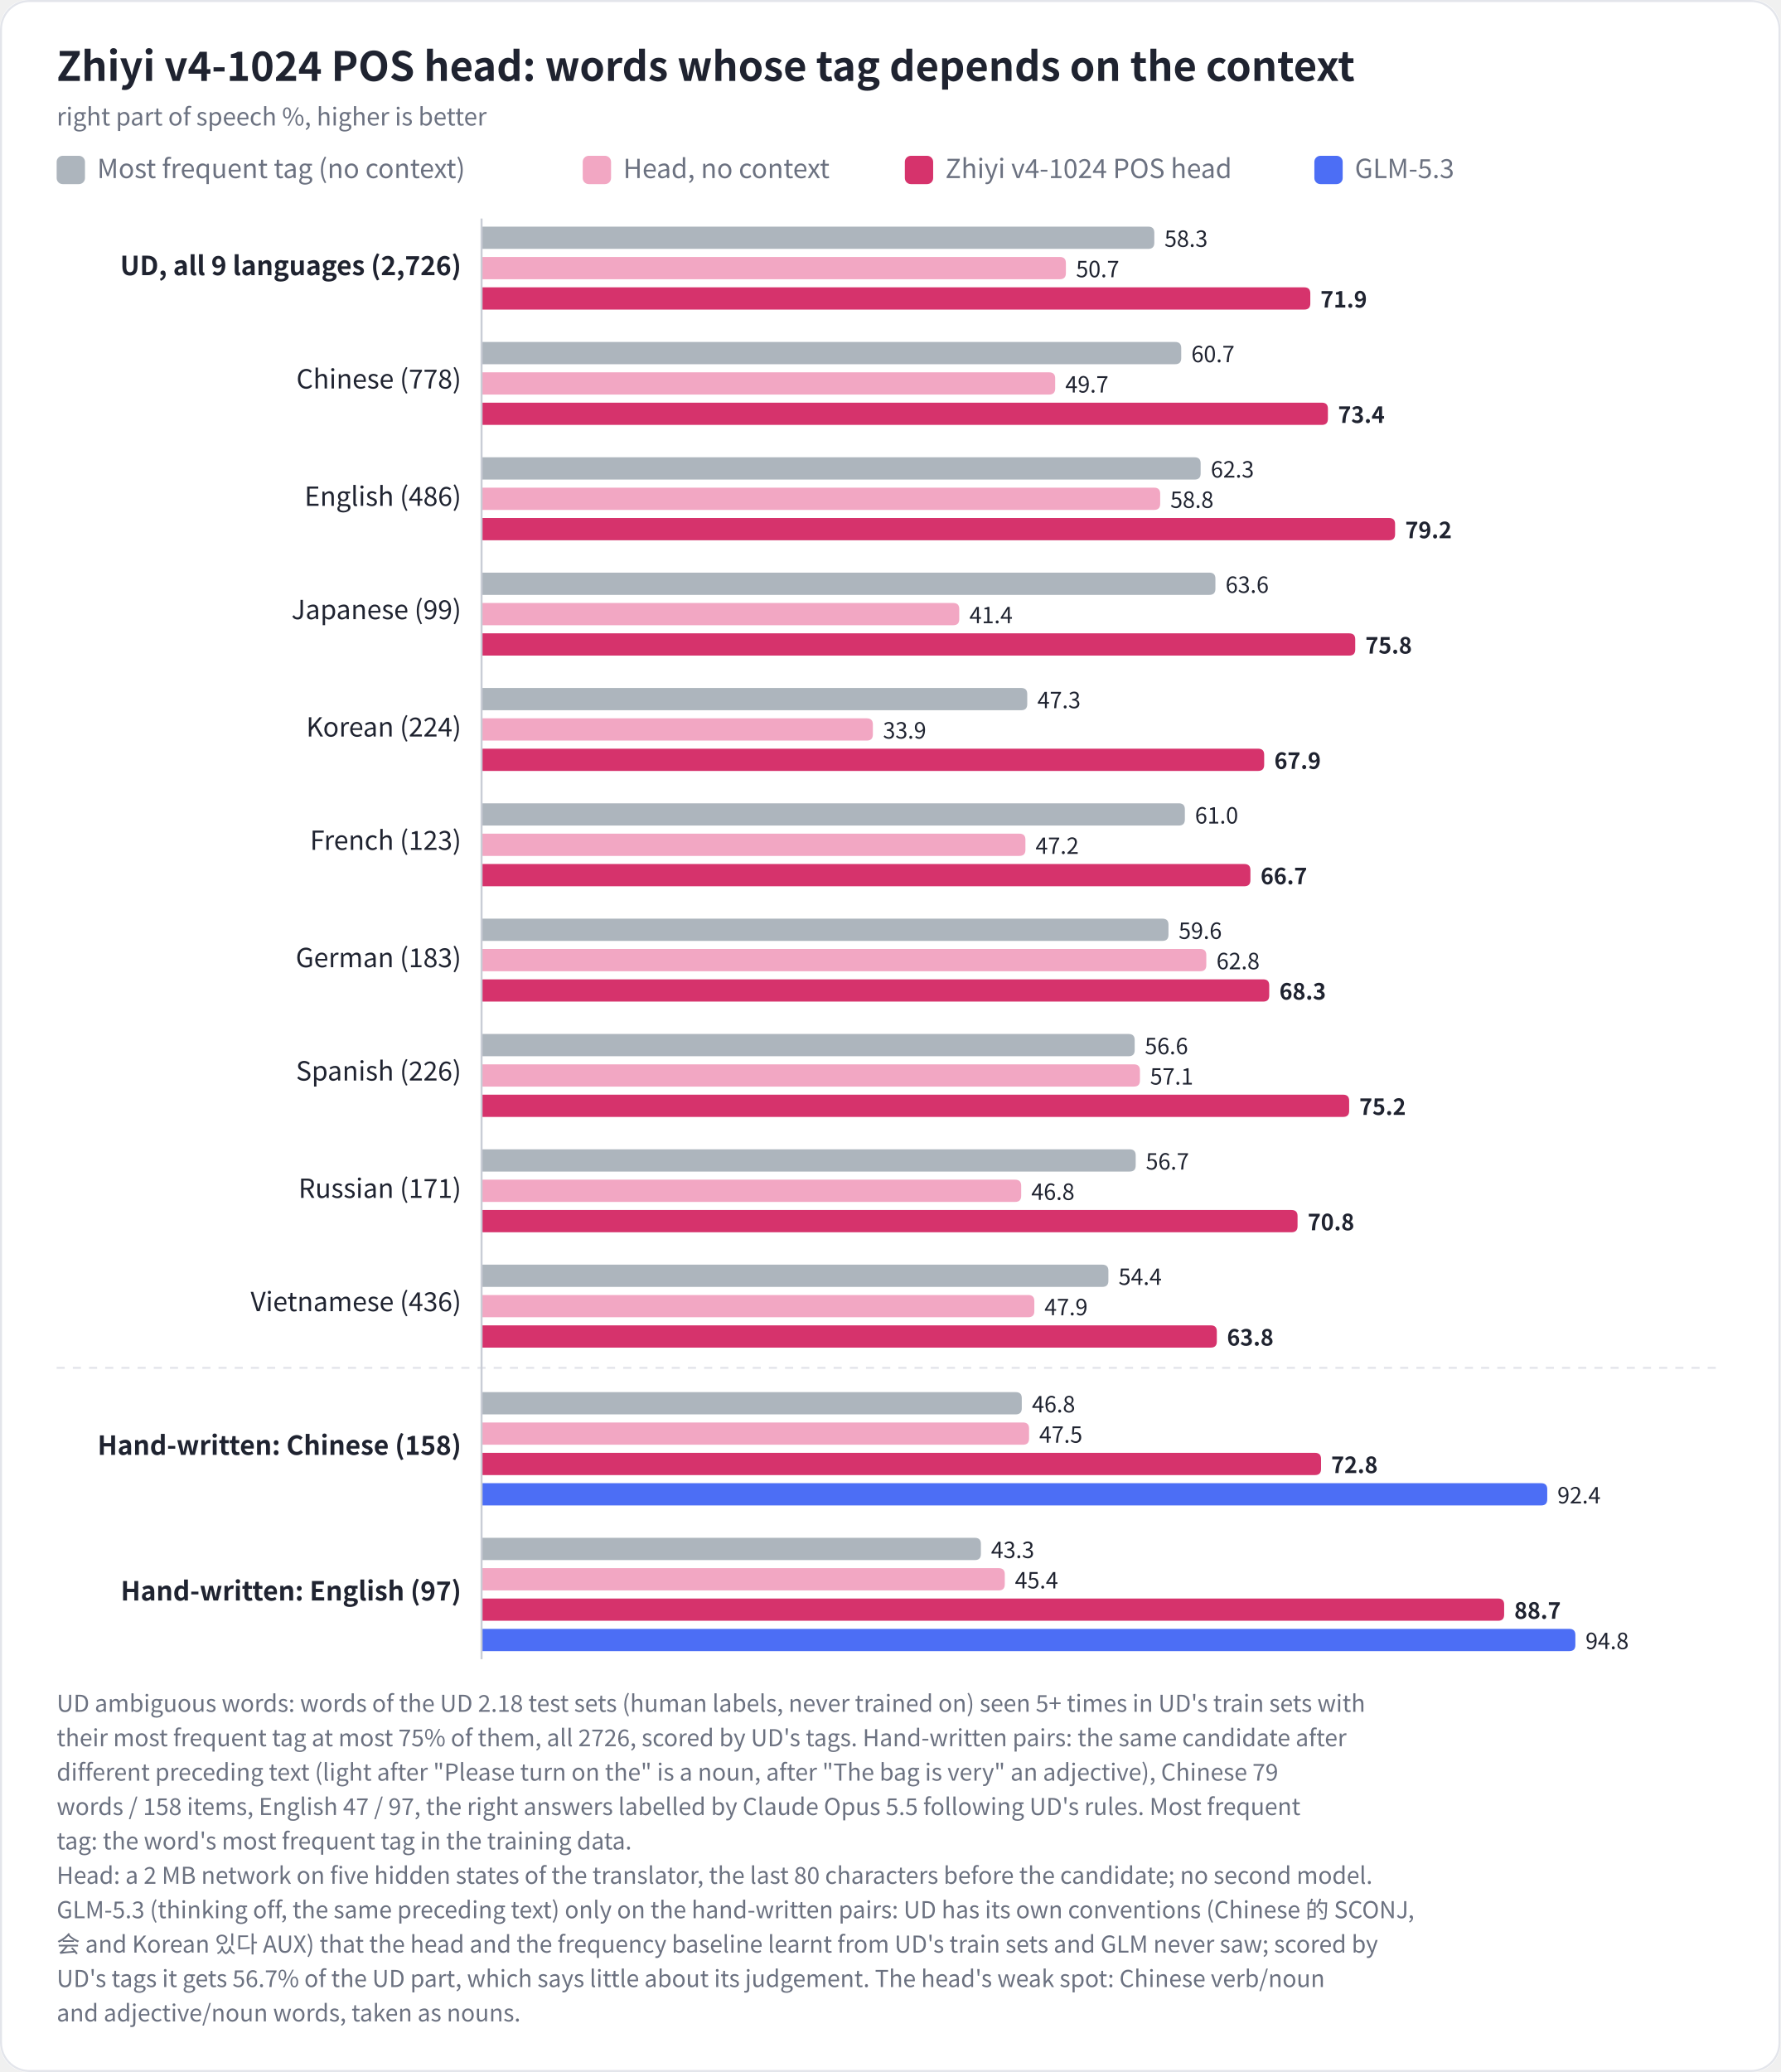
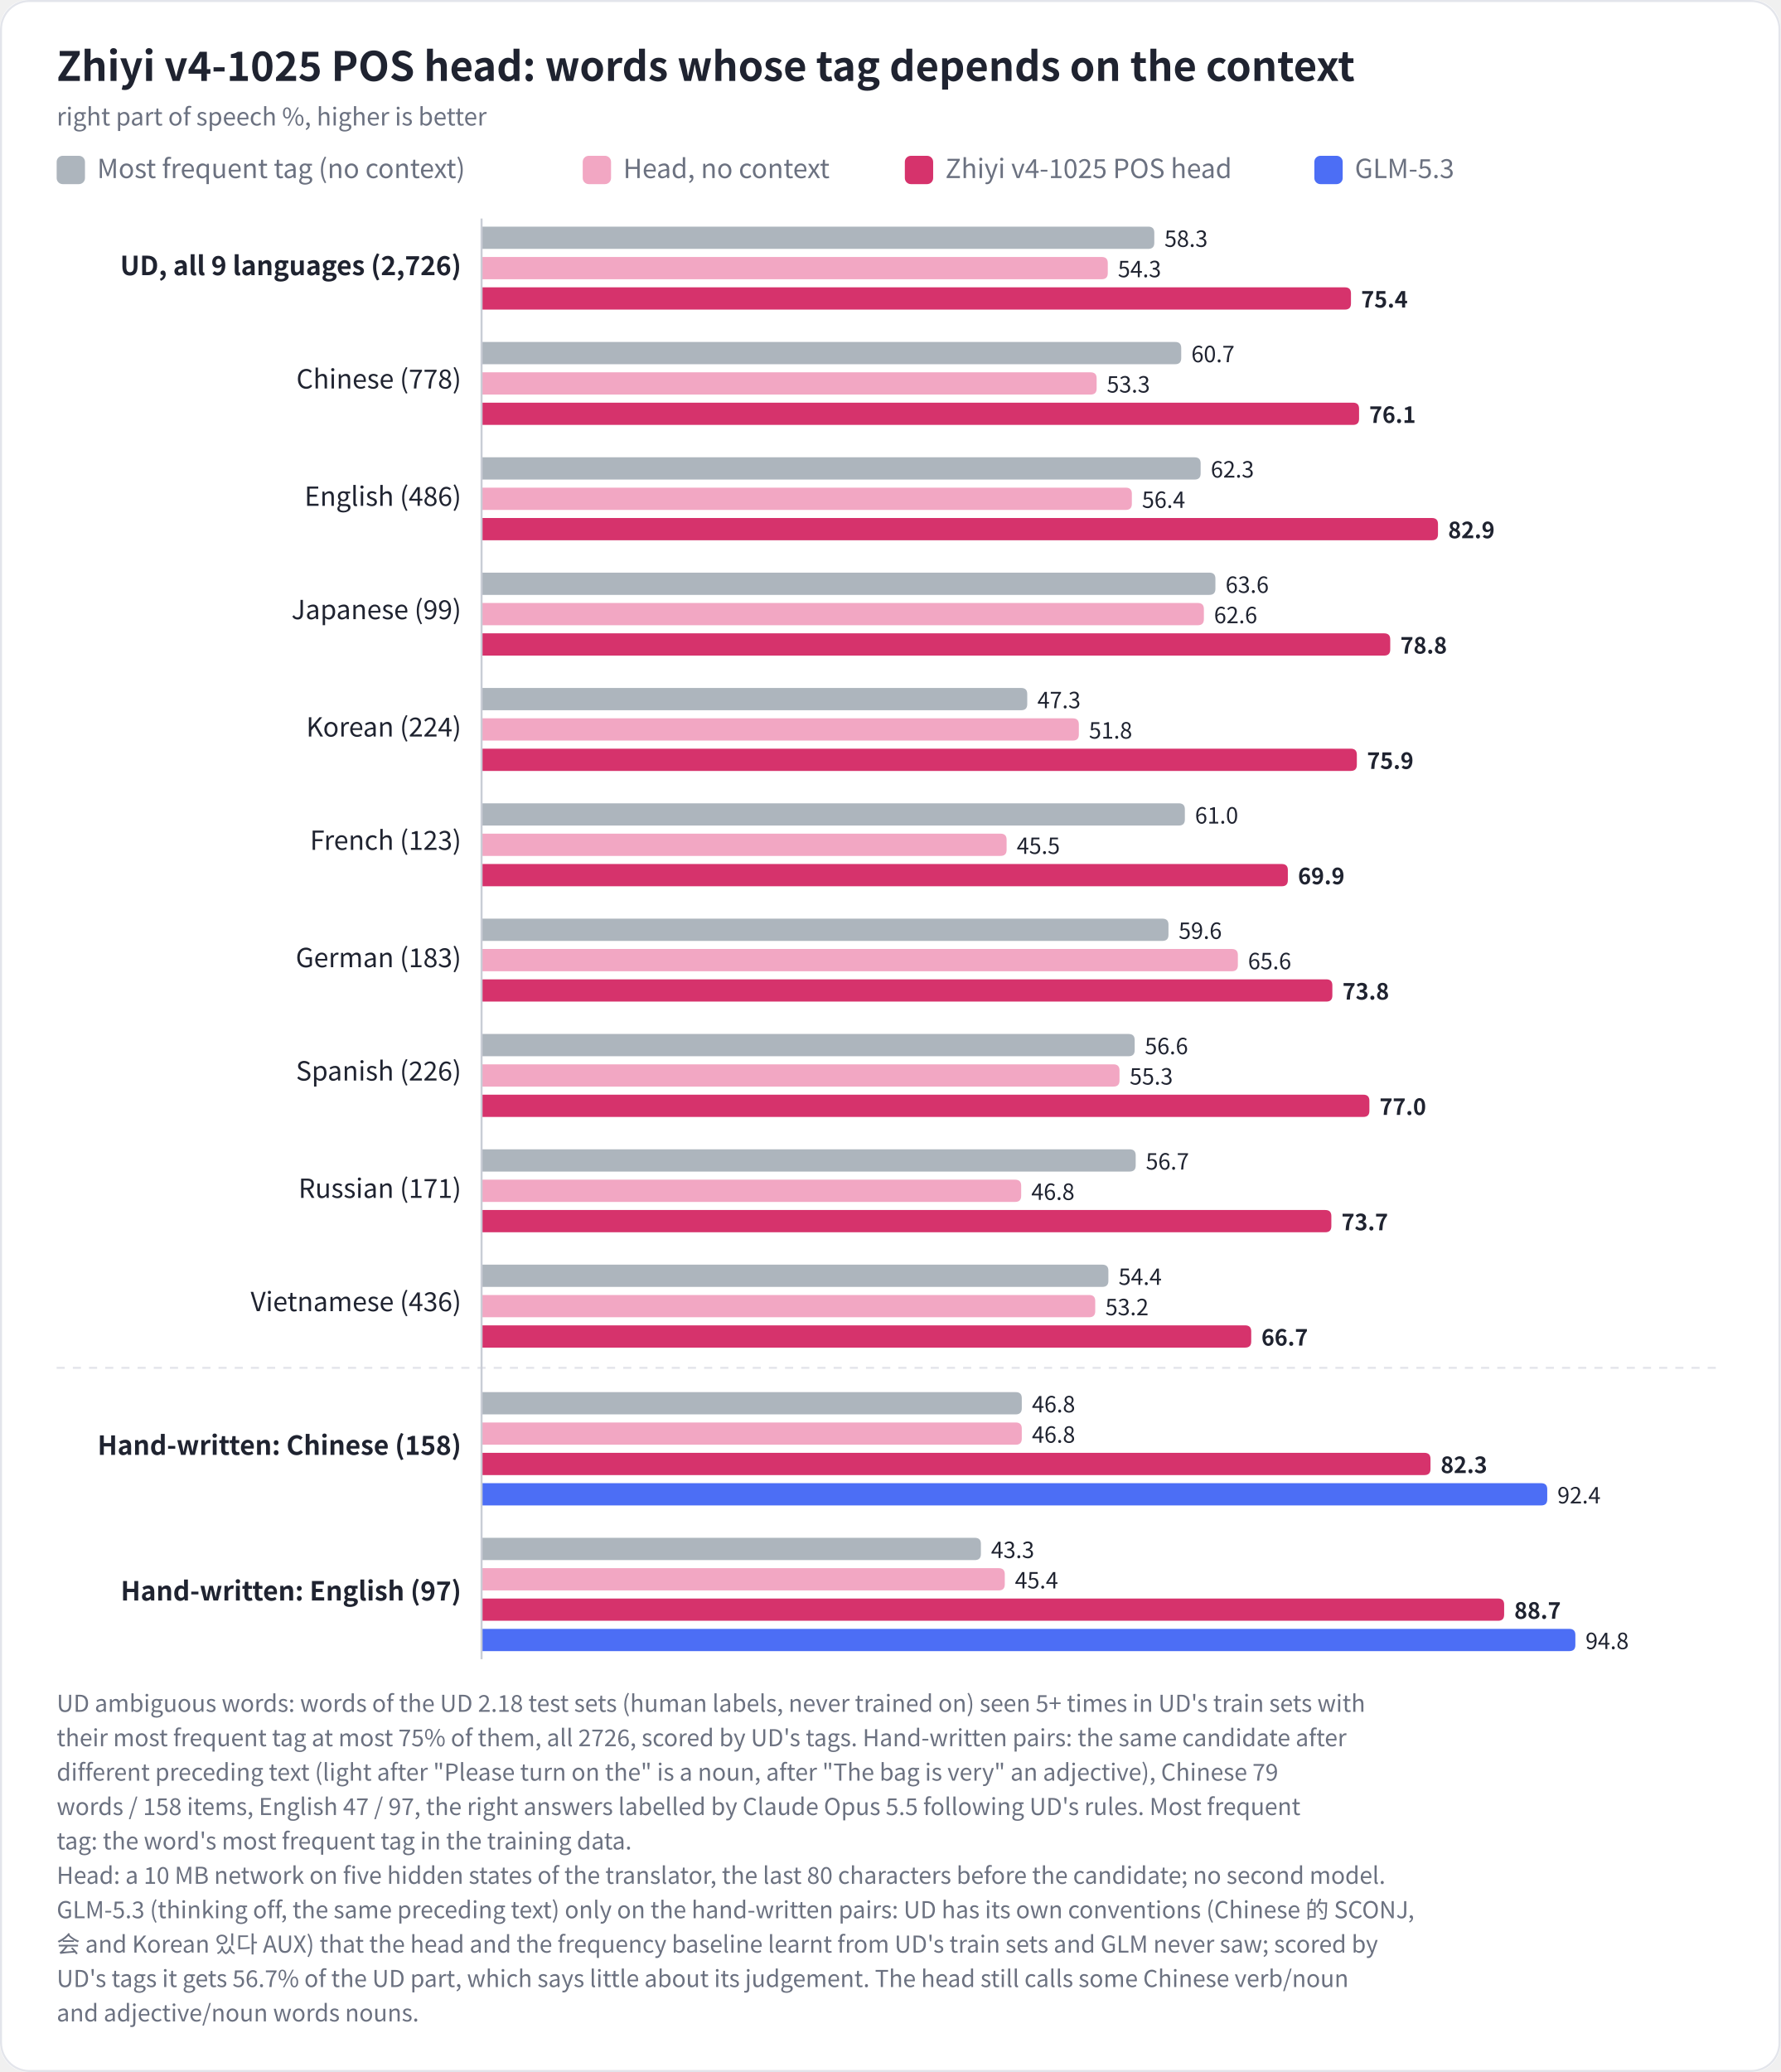
<svg xmlns="http://www.w3.org/2000/svg" width="880" height="1024" viewBox="0 0 880 1024" font-family="'Microsoft YaHei','PingFang SC','Noto Sans CJK SC','Segoe UI',sans-serif">
  <rect width="880" height="1024" rx="14" fill="#FFFFFF" />
  <rect x="0.5" y="0.5" width="879" height="1023" rx="14" fill="none" stroke="#E3E5EB" />
-   <text x="28" y="40" font-size="20" font-weight="700" fill="#1F2330">Zhiyi v4-1024 POS head: words whose tag depends on the context</text>
+   <text x="28" y="40" font-size="20" font-weight="700" fill="#1F2330">Zhiyi v4-1025 POS head: words whose tag depends on the context</text>
  <text x="28" y="62" font-size="12" fill="#6B7180">right part of speech %, higher is better</text>
  <rect x="28" y="77" width="14" height="14" rx="3" fill="#ADB5BD" />
  <text x="48" y="88" font-size="13" fill="#6B7180">Most frequent tag (no context)</text>
  <rect x="288.0" y="77" width="14" height="14" rx="3" fill="#F2A7C3" />
  <text x="308.0" y="88" font-size="13" fill="#6B7180">Head, no context</text>
  <rect x="447.2" y="77" width="14" height="14" rx="3" fill="#D6336C" />
-   <text x="467.2" y="88" font-size="13" fill="#6B7180">Zhiyi v4-1024 POS head</text>
+   <text x="467.2" y="88" font-size="13" fill="#6B7180">Zhiyi v4-1025 POS head</text>
  <rect x="649.6" y="77" width="14" height="14" rx="3" fill="#4C6EF5" />
  <text x="669.6" y="88" font-size="13" fill="#6B7180">GLM-5.3</text>
  <text x="228" y="136" font-size="13" font-weight="700" text-anchor="end" fill="#1F2330">UD, all 9 languages (2,726)</text>
  <path d="M238,112 H567.5 Q570.5,112 570.5,115.0 V120.0 Q570.5,123 567.5,123 H238 Z" fill="#ADB5BD" />
  <text x="575.5" y="122" font-size="11" fill="#1F2330">58.3</text>
-   <path d="M238,127 H523.8 Q526.8,127 526.8,130.0 V135.0 Q526.8,138 523.8,138 H238 Z" fill="#F2A7C3" />
-   <text x="531.8" y="137" font-size="11" fill="#1F2330">50.7</text>
-   <path d="M238,142 H644.6 Q647.6,142 647.6,145.0 V150.0 Q647.6,153 644.6,153 H238 Z" fill="#D6336C" />
-   <text x="652.6" y="152" font-size="11" font-weight="700" fill="#1F2330">71.9</text>
+   <path d="M238,127 H544.5 Q547.5,127 547.5,130.0 V135.0 Q547.5,138 544.5,138 H238 Z" fill="#F2A7C3" />
+   <text x="552.5" y="137" font-size="11" fill="#1F2330">54.3</text>
+   <path d="M238,142 H664.7 Q667.7,142 667.7,145.0 V150.0 Q667.7,153 664.7,153 H238 Z" fill="#D6336C" />
+   <text x="672.7" y="152" font-size="11" font-weight="700" fill="#1F2330">75.4</text>
  <text x="228" y="192" font-size="13" text-anchor="end" fill="#1F2330">Chinese (778)</text>
  <path d="M238,169 H580.8 Q583.8,169 583.8,172.0 V177.0 Q583.8,180 580.8,180 H238 Z" fill="#ADB5BD" />
  <text x="588.8" y="179" font-size="11" fill="#1F2330">60.7</text>
-   <path d="M238,184 H518.5 Q521.5,184 521.5,187.0 V192.0 Q521.5,195 518.5,195 H238 Z" fill="#F2A7C3" />
-   <text x="526.5" y="194" font-size="11" fill="#1F2330">49.7</text>
-   <path d="M238,199 H653.3 Q656.3,199 656.3,202.0 V207.0 Q656.3,210 653.3,210 H238 Z" fill="#D6336C" />
-   <text x="661.3" y="209" font-size="11" font-weight="700" fill="#1F2330">73.4</text>
+   <path d="M238,184 H539.0 Q542.0,184 542.0,187.0 V192.0 Q542.0,195 539.0,195 H238 Z" fill="#F2A7C3" />
+   <text x="547.0" y="194" font-size="11" fill="#1F2330">53.3</text>
+   <path d="M238,199 H668.7 Q671.7,199 671.7,202.0 V207.0 Q671.7,210 668.7,210 H238 Z" fill="#D6336C" />
+   <text x="676.7" y="209" font-size="11" font-weight="700" fill="#1F2330">76.1</text>
  <text x="228" y="250" font-size="13" text-anchor="end" fill="#1F2330">English (486)</text>
  <path d="M238,226 H590.4 Q593.4,226 593.4,229.0 V234.0 Q593.4,237 590.4,237 H238 Z" fill="#ADB5BD" />
  <text x="598.4" y="236" font-size="11" fill="#1F2330">62.3</text>
-   <path d="M238,241 H570.4 Q573.4,241 573.4,244.0 V249.0 Q573.4,252 570.4,252 H238 Z" fill="#F2A7C3" />
-   <text x="578.4" y="251" font-size="11" fill="#1F2330">58.8</text>
-   <path d="M238,256 H686.5 Q689.5,256 689.5,259.0 V264.0 Q689.5,267 686.5,267 H238 Z" fill="#D6336C" />
-   <text x="694.5" y="266" font-size="11" font-weight="700" fill="#1F2330">79.2</text>
+   <path d="M238,241 H556.4 Q559.4,241 559.4,244.0 V249.0 Q559.4,252 556.4,252 H238 Z" fill="#F2A7C3" />
+   <text x="564.4" y="251" font-size="11" fill="#1F2330">56.4</text>
+   <path d="M238,256 H707.7 Q710.7,256 710.7,259.0 V264.0 Q710.7,267 707.7,267 H238 Z" fill="#D6336C" />
+   <text x="715.7" y="266" font-size="11" font-weight="700" fill="#1F2330">82.9</text>
  <text x="228" y="306" font-size="13" text-anchor="end" fill="#1F2330">Japanese (99)</text>
  <path d="M238,283 H597.7 Q600.7,283 600.7,286.0 V291.0 Q600.7,294 597.7,294 H238 Z" fill="#ADB5BD" />
  <text x="605.7" y="293" font-size="11" fill="#1F2330">63.6</text>
-   <path d="M238,298 H471.1 Q474.1,298 474.1,301.0 V306.0 Q474.1,309 471.1,309 H238 Z" fill="#F2A7C3" />
-   <text x="479.1" y="308" font-size="11" fill="#1F2330">41.4</text>
-   <path d="M238,313 H666.8 Q669.8,313 669.8,316.0 V321.0 Q669.8,324 666.8,324 H238 Z" fill="#D6336C" />
-   <text x="674.8" y="323" font-size="11" font-weight="700" fill="#1F2330">75.8</text>
+   <path d="M238,298 H592.0 Q595.0,298 595.0,301.0 V306.0 Q595.0,309 592.0,309 H238 Z" fill="#F2A7C3" />
+   <text x="600.0" y="308" font-size="11" fill="#1F2330">62.6</text>
+   <path d="M238,313 H684.1 Q687.1,313 687.1,316.0 V321.0 Q687.1,324 684.1,324 H238 Z" fill="#D6336C" />
+   <text x="692.1" y="323" font-size="11" font-weight="700" fill="#1F2330">78.8</text>
  <text x="228" y="364" font-size="13" text-anchor="end" fill="#1F2330">Korean (224)</text>
  <path d="M238,340 H504.7 Q507.7,340 507.7,343.0 V348.0 Q507.7,351 504.7,351 H238 Z" fill="#ADB5BD" />
  <text x="512.7" y="350" font-size="11" fill="#1F2330">47.3</text>
-   <path d="M238,355 H428.4 Q431.4,355 431.4,358.0 V363.0 Q431.4,366 428.4,366 H238 Z" fill="#F2A7C3" />
-   <text x="436.4" y="365" font-size="11" fill="#1F2330">33.9</text>
-   <path d="M238,370 H621.8 Q624.8,370 624.8,373.0 V378.0 Q624.8,381 621.8,381 H238 Z" fill="#D6336C" />
-   <text x="629.8" y="380" font-size="11" font-weight="700" fill="#1F2330">67.9</text>
+   <path d="M238,355 H530.2 Q533.2,355 533.2,358.0 V363.0 Q533.2,366 530.2,366 H238 Z" fill="#F2A7C3" />
+   <text x="538.2" y="365" font-size="11" fill="#1F2330">51.8</text>
+   <path d="M238,370 H667.6 Q670.6,370 670.6,373.0 V378.0 Q670.6,381 667.6,381 H238 Z" fill="#D6336C" />
+   <text x="675.6" y="380" font-size="11" font-weight="700" fill="#1F2330">75.9</text>
  <text x="228" y="420" font-size="13" text-anchor="end" fill="#1F2330">French (123)</text>
  <path d="M238,397 H582.6 Q585.6,397 585.6,400.0 V405.0 Q585.6,408 582.6,408 H238 Z" fill="#ADB5BD" />
  <text x="590.6" y="407" font-size="11" fill="#1F2330">61.0</text>
-   <path d="M238,412 H503.8 Q506.8,412 506.8,415.0 V420.0 Q506.8,423 503.8,423 H238 Z" fill="#F2A7C3" />
-   <text x="511.8" y="422" font-size="11" fill="#1F2330">47.2</text>
-   <path d="M238,427 H615.0 Q618.0,427 618.0,430.0 V435.0 Q618.0,438 615.0,438 H238 Z" fill="#D6336C" />
-   <text x="623.0" y="437" font-size="11" font-weight="700" fill="#1F2330">66.7</text>
+   <path d="M238,412 H494.5 Q497.5,412 497.5,415.0 V420.0 Q497.5,423 494.5,423 H238 Z" fill="#F2A7C3" />
+   <text x="502.5" y="422" font-size="11" fill="#1F2330">45.5</text>
+   <path d="M238,427 H633.5 Q636.5,427 636.5,430.0 V435.0 Q636.5,438 633.5,438 H238 Z" fill="#D6336C" />
+   <text x="641.5" y="437" font-size="11" font-weight="700" fill="#1F2330">69.9</text>
  <text x="228" y="478" font-size="13" text-anchor="end" fill="#1F2330">German (183)</text>
  <path d="M238,454 H574.5 Q577.5,454 577.5,457.0 V462.0 Q577.5,465 574.5,465 H238 Z" fill="#ADB5BD" />
  <text x="582.5" y="464" font-size="11" fill="#1F2330">59.6</text>
-   <path d="M238,469 H593.2 Q596.2,469 596.2,472.0 V477.0 Q596.2,480 593.2,480 H238 Z" fill="#F2A7C3" />
-   <text x="601.2" y="479" font-size="11" fill="#1F2330">62.8</text>
-   <path d="M238,484 H624.3 Q627.3,484 627.3,487.0 V492.0 Q627.3,495 624.3,495 H238 Z" fill="#D6336C" />
-   <text x="632.3" y="494" font-size="11" font-weight="700" fill="#1F2330">68.3</text>
+   <path d="M238,469 H608.8 Q611.8,469 611.8,472.0 V477.0 Q611.8,480 608.8,480 H238 Z" fill="#F2A7C3" />
+   <text x="616.8" y="479" font-size="11" fill="#1F2330">65.6</text>
+   <path d="M238,484 H655.5 Q658.5,484 658.5,487.0 V492.0 Q658.5,495 655.5,495 H238 Z" fill="#D6336C" />
+   <text x="663.5" y="494" font-size="11" font-weight="700" fill="#1F2330">73.8</text>
  <text x="228" y="534" font-size="13" text-anchor="end" fill="#1F2330">Spanish (226)</text>
  <path d="M238,511 H557.8 Q560.8,511 560.8,514.0 V519.0 Q560.8,522 557.8,522 H238 Z" fill="#ADB5BD" />
  <text x="565.8" y="521" font-size="11" fill="#1F2330">56.6</text>
-   <path d="M238,526 H560.4 Q563.4,526 563.4,529.0 V534.0 Q563.4,537 560.4,537 H238 Z" fill="#F2A7C3" />
-   <text x="568.4" y="536" font-size="11" fill="#1F2330">57.1</text>
-   <path d="M238,541 H663.8 Q666.8,541 666.8,544.0 V549.0 Q666.8,552 663.8,552 H238 Z" fill="#D6336C" />
-   <text x="671.8" y="551" font-size="11" font-weight="700" fill="#1F2330">75.2</text>
+   <path d="M238,526 H550.3 Q553.3,526 553.3,529.0 V534.0 Q553.3,537 550.3,537 H238 Z" fill="#F2A7C3" />
+   <text x="558.3" y="536" font-size="11" fill="#1F2330">55.3</text>
+   <path d="M238,541 H673.8 Q676.8,541 676.8,544.0 V549.0 Q676.8,552 673.8,552 H238 Z" fill="#D6336C" />
+   <text x="681.8" y="551" font-size="11" font-weight="700" fill="#1F2330">77.0</text>
  <text x="228" y="592" font-size="13" text-anchor="end" fill="#1F2330">Russian (171)</text>
  <path d="M238,568 H558.3 Q561.3,568 561.3,571.0 V576.0 Q561.3,579 558.3,579 H238 Z" fill="#ADB5BD" />
  <text x="566.3" y="578" font-size="11" fill="#1F2330">56.7</text>
  <path d="M238,583 H501.7 Q504.7,583 504.7,586.0 V591.0 Q504.7,594 501.7,594 H238 Z" fill="#F2A7C3" />
  <text x="509.7" y="593" font-size="11" fill="#1F2330">46.8</text>
-   <path d="M238,598 H638.3 Q641.3,598 641.3,601.0 V606.0 Q641.3,609 638.3,609 H238 Z" fill="#D6336C" />
-   <text x="646.3" y="608" font-size="11" font-weight="700" fill="#1F2330">70.8</text>
+   <path d="M238,598 H655.0 Q658.0,598 658.0,601.0 V606.0 Q658.0,609 655.0,609 H238 Z" fill="#D6336C" />
+   <text x="663.0" y="608" font-size="11" font-weight="700" fill="#1F2330">73.7</text>
  <text x="228" y="648" font-size="13" text-anchor="end" fill="#1F2330">Vietnamese (436)</text>
  <path d="M238,625 H544.8 Q547.8,625 547.8,628.0 V633.0 Q547.8,636 544.8,636 H238 Z" fill="#ADB5BD" />
  <text x="552.8" y="635" font-size="11" fill="#1F2330">54.4</text>
-   <path d="M238,640 H508.2 Q511.2,640 511.2,643.0 V648.0 Q511.2,651 508.2,651 H238 Z" fill="#F2A7C3" />
-   <text x="516.2" y="650" font-size="11" fill="#1F2330">47.9</text>
-   <path d="M238,655 H598.4 Q601.4,655 601.4,658.0 V663.0 Q601.4,666 598.4,666 H238 Z" fill="#D6336C" />
-   <text x="606.4" y="665" font-size="11" font-weight="700" fill="#1F2330">63.8</text>
+   <path d="M238,640 H538.3 Q541.3,640 541.3,643.0 V648.0 Q541.3,651 538.3,651 H238 Z" fill="#F2A7C3" />
+   <text x="546.3" y="650" font-size="11" fill="#1F2330">53.2</text>
+   <path d="M238,655 H615.4 Q618.4,655 618.4,658.0 V663.0 Q618.4,666 615.4,666 H238 Z" fill="#D6336C" />
+   <text x="623.4" y="665" font-size="11" font-weight="700" fill="#1F2330">66.7</text>
  <line x1="28" y1="676.0" x2="852" y2="676.0" stroke="#E3E5EB" stroke-dasharray="4 4" />
  <text x="228" y="719" font-size="13" font-weight="700" text-anchor="end" fill="#1F2330">Hand-written: Chinese (158)</text>
  <path d="M238,688 H502.0 Q505.0,688 505.0,691.0 V696.0 Q505.0,699 502.0,699 H238 Z" fill="#ADB5BD" />
  <text x="510.0" y="698" font-size="11" fill="#1F2330">46.8</text>
-   <path d="M238,703 H505.6 Q508.6,703 508.6,706.0 V711.0 Q508.6,714 505.6,714 H238 Z" fill="#F2A7C3" />
-   <text x="513.6" y="713" font-size="11" fill="#1F2330">47.5</text>
-   <path d="M238,718 H649.9 Q652.9,718 652.9,721.0 V726.0 Q652.9,729 649.9,729 H238 Z" fill="#D6336C" />
-   <text x="657.9" y="728" font-size="11" font-weight="700" fill="#1F2330">72.8</text>
+   <path d="M238,703 H502.0 Q505.0,703 505.0,706.0 V711.0 Q505.0,714 502.0,714 H238 Z" fill="#F2A7C3" />
+   <text x="510.0" y="713" font-size="11" fill="#1F2330">46.8</text>
+   <path d="M238,718 H704.0 Q707.0,718 707.0,721.0 V726.0 Q707.0,729 704.0,729 H238 Z" fill="#D6336C" />
+   <text x="712.0" y="728" font-size="11" font-weight="700" fill="#1F2330">82.3</text>
  <path d="M238,733 H761.7 Q764.7,733 764.7,736.0 V741.0 Q764.7,744 761.7,744 H238 Z" fill="#4C6EF5" />
  <text x="769.7" y="743" font-size="11" fill="#1F2330">92.4</text>
  <text x="228" y="791" font-size="13" font-weight="700" text-anchor="end" fill="#1F2330">Hand-written: English (97)</text>
  <path d="M238,760 H481.8 Q484.8,760 484.8,763.0 V768.0 Q484.8,771 481.8,771 H238 Z" fill="#ADB5BD" />
  <text x="489.8" y="770" font-size="11" fill="#1F2330">43.3</text>
  <path d="M238,775 H493.6 Q496.6,775 496.6,778.0 V783.0 Q496.6,786 493.6,786 H238 Z" fill="#F2A7C3" />
  <text x="501.6" y="785" font-size="11" fill="#1F2330">45.4</text>
  <path d="M238,790 H740.4 Q743.4,790 743.4,793.0 V798.0 Q743.4,801 740.4,801 H238 Z" fill="#D6336C" />
  <text x="748.4" y="800" font-size="11" font-weight="700" fill="#1F2330">88.7</text>
  <path d="M238,805 H775.6 Q778.6,805 778.6,808.0 V813.0 Q778.6,816 775.6,816 H238 Z" fill="#4C6EF5" />
  <text x="783.6" y="815" font-size="11" fill="#1F2330">94.8</text>
  <line x1="238" y1="108" x2="238" y2="820" stroke="#C9CDD6" />
  <text x="28" y="846" font-size="11.5" fill="#6B7180">UD ambiguous words: words of the UD 2.18 test sets (human labels, never trained on) seen 5+ times in UD's train sets with</text>
  <text x="28" y="863" font-size="11.5" fill="#6B7180">their most frequent tag at most 75% of them, all 2726, scored by UD's tags. Hand-written pairs: the same candidate after</text>
  <text x="28" y="880" font-size="11.5" fill="#6B7180">different preceding text (light after "Please turn on the" is a noun, after "The bag is very" an adjective), Chinese 79</text>
  <text x="28" y="897" font-size="11.5" fill="#6B7180">words / 158 items, English 47 / 97, the right answers labelled by Claude Opus 5.5 following UD's rules. Most frequent</text>
  <text x="28" y="914" font-size="11.5" fill="#6B7180">tag: the word's most frequent tag in the training data.</text>
-   <text x="28" y="931" font-size="11.5" fill="#6B7180">Head: a 2 MB network on five hidden states of the translator, the last 80 characters before the candidate; no second model.</text>
+   <text x="28" y="931" font-size="11.5" fill="#6B7180">Head: a 10 MB network on five hidden states of the translator, the last 80 characters before the candidate; no second model.</text>
  <text x="28" y="948" font-size="11.5" fill="#6B7180">GLM-5.3 (thinking off, the same preceding text) only on the hand-written pairs: UD has its own conventions (Chinese 的 SCONJ,</text>
  <text x="28" y="965" font-size="11.5" fill="#6B7180">会 and Korean 있다 AUX) that the head and the frequency baseline learnt from UD's train sets and GLM never saw; scored by</text>
-   <text x="28" y="982" font-size="11.5" fill="#6B7180">UD's tags it gets 56.7% of the UD part, which says little about its judgement. The head's weak spot: Chinese verb/noun</text>
-   <text x="28" y="999" font-size="11.5" fill="#6B7180">and adjective/noun words, taken as nouns.</text>
+   <text x="28" y="982" font-size="11.5" fill="#6B7180">UD's tags it gets 56.7% of the UD part, which says little about its judgement. The head still calls some Chinese verb/noun</text>
+   <text x="28" y="999" font-size="11.5" fill="#6B7180">and adjective/noun words nouns.</text>
</svg>
